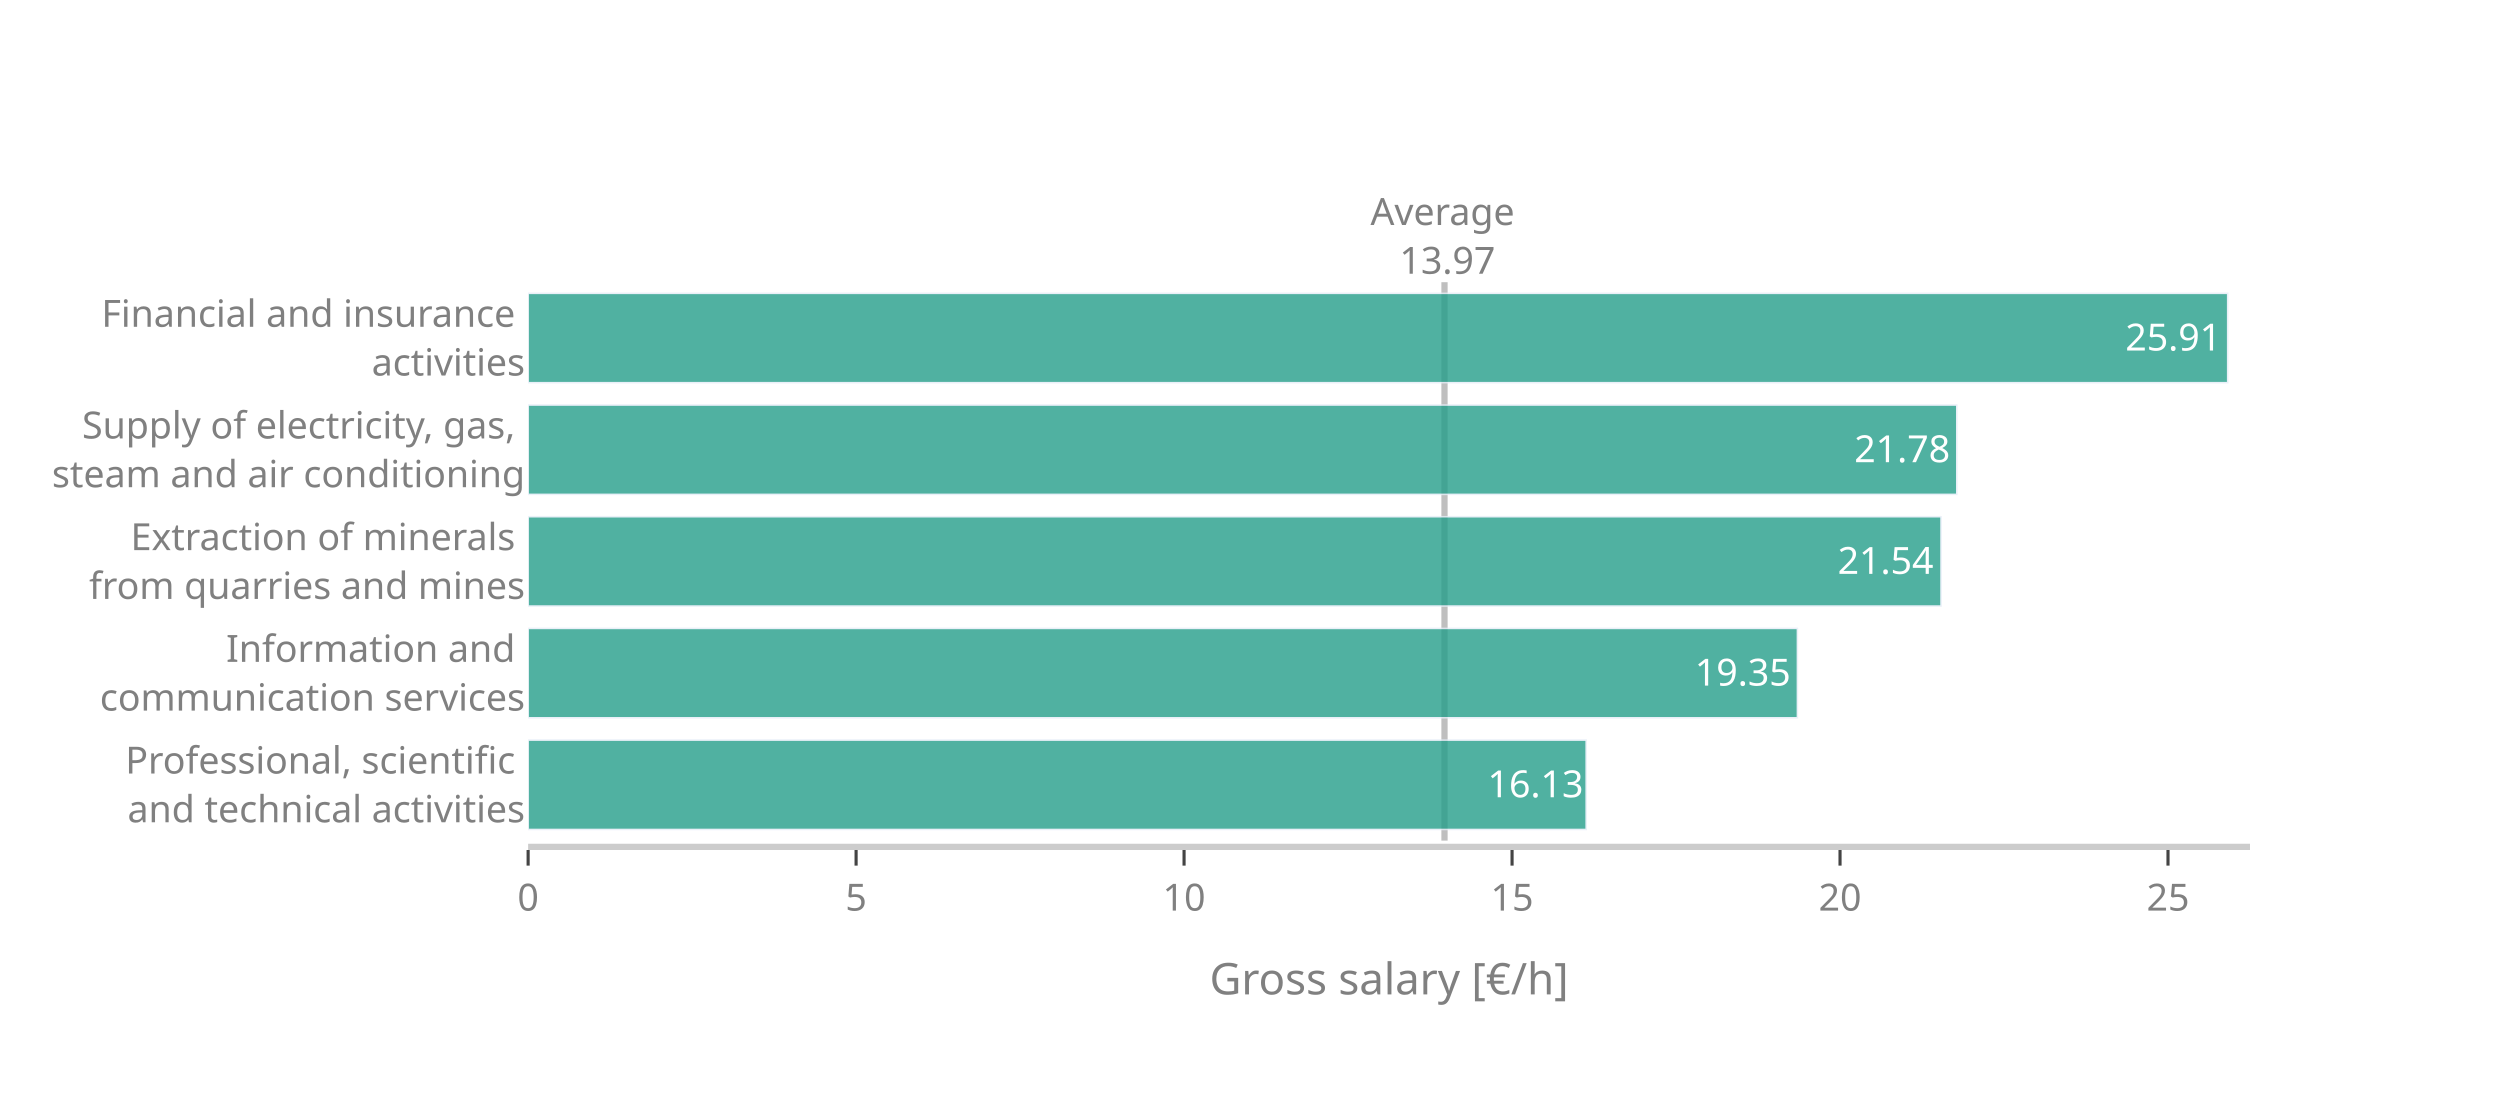
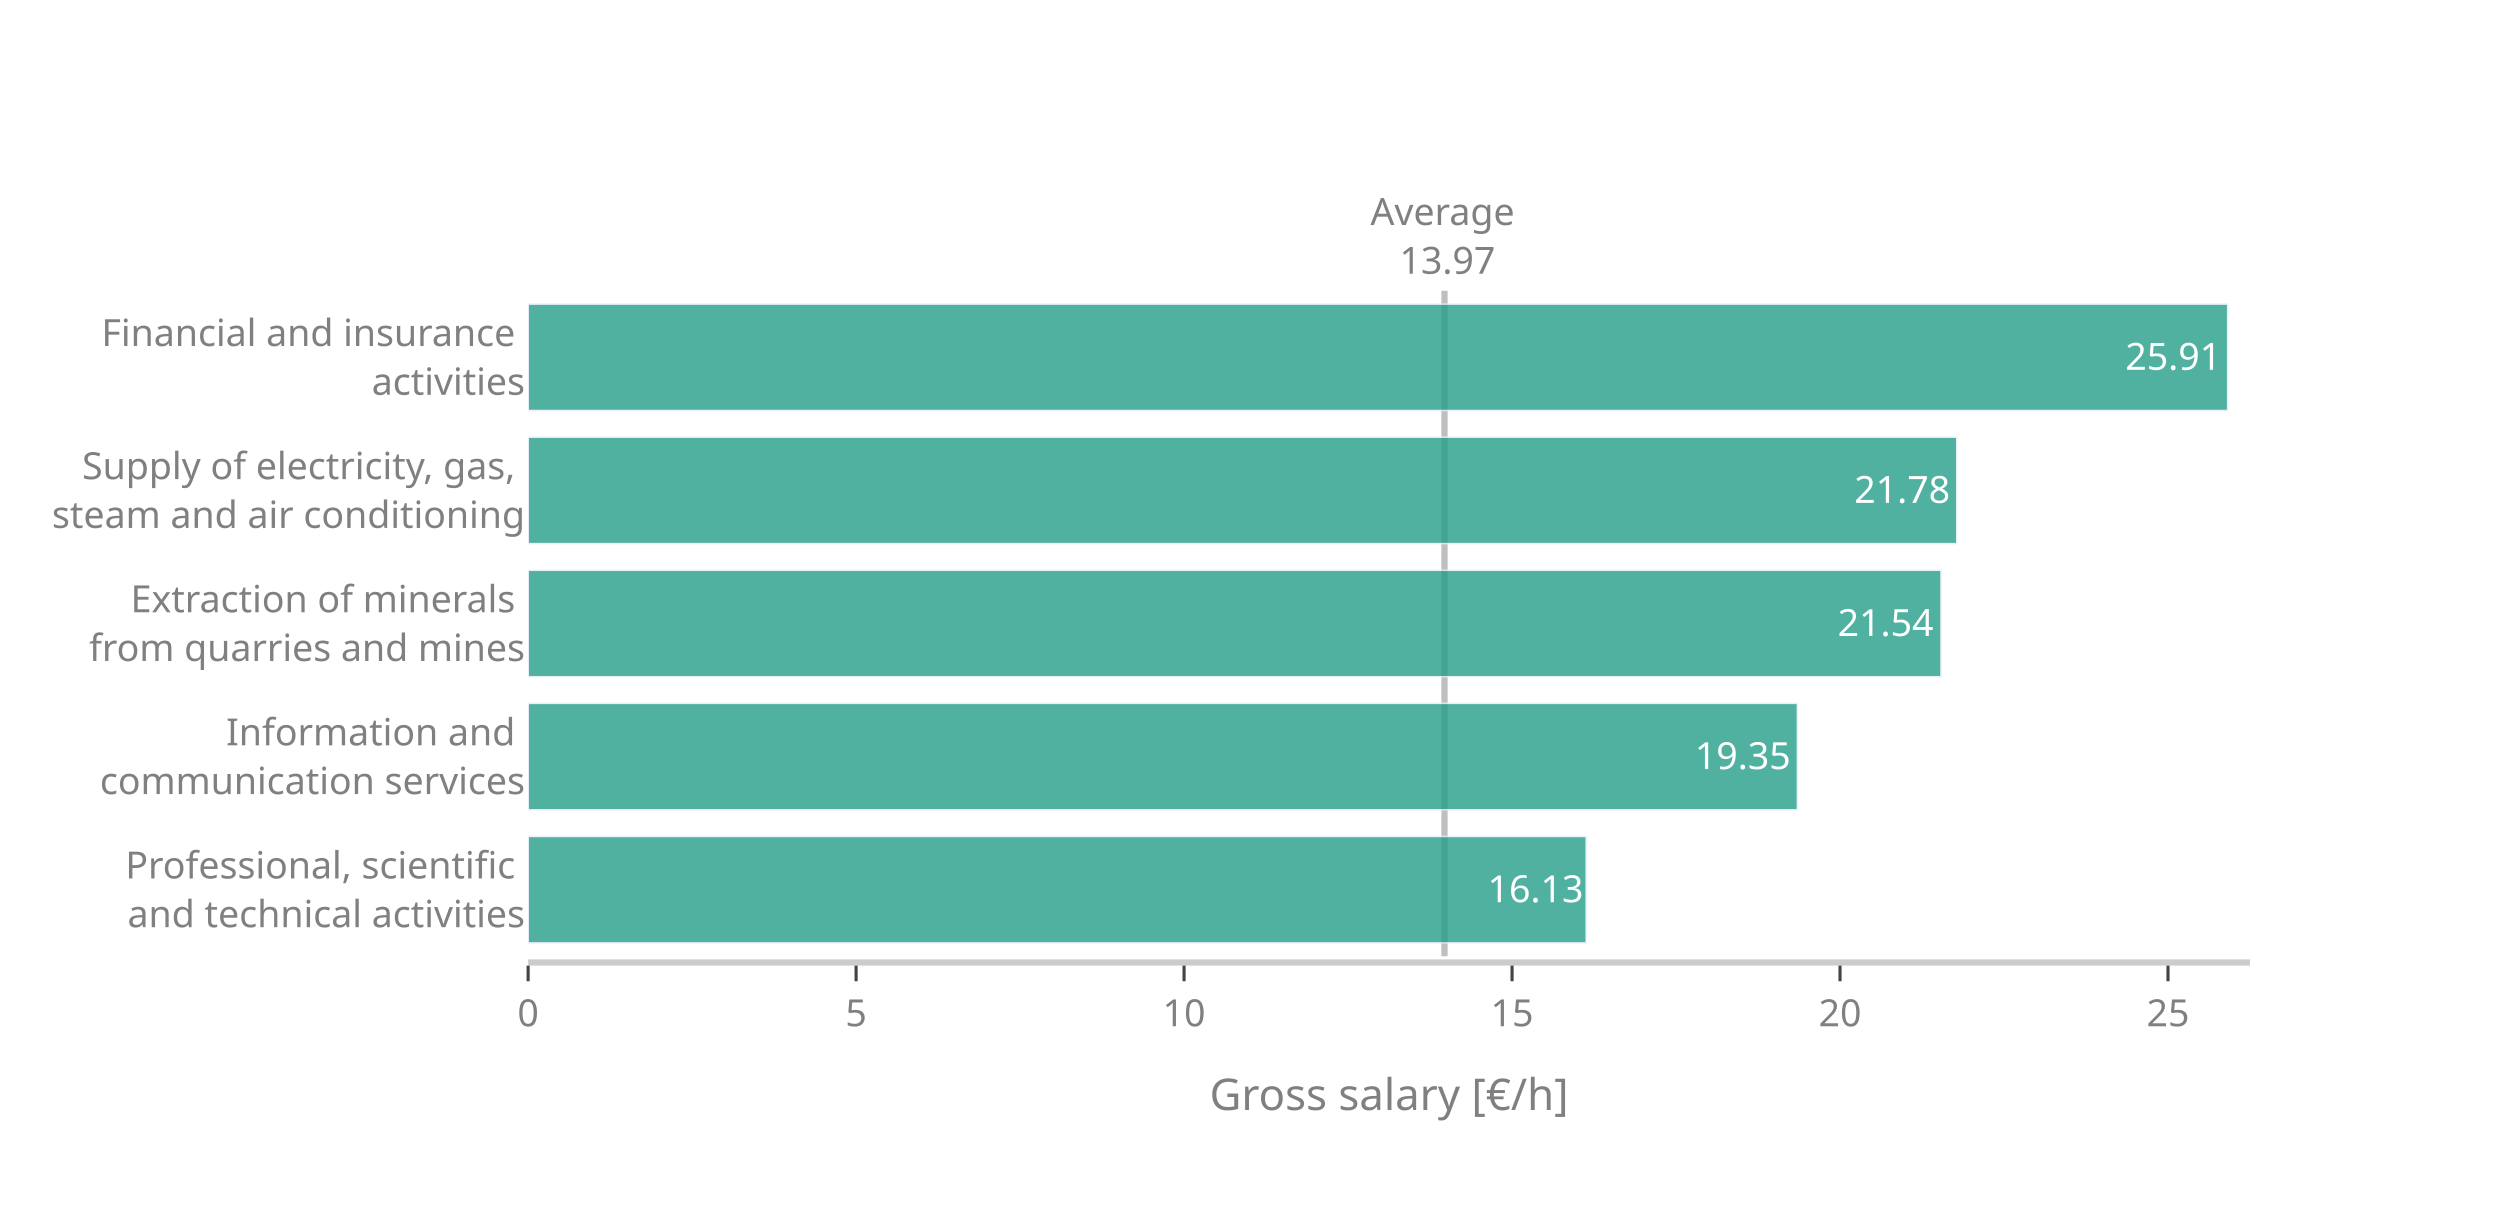
- <svg xmlns="http://www.w3.org/2000/svg" class="main-svg" width="800" height="350" style="" viewBox="0 0 800 350">
-   <rect x="0" y="0" width="800" height="350" style="fill: rgb(255, 255, 255); fill-opacity: 1;" />
-   <defs id="defs-e27f7e">
+ <svg xmlns="http://www.w3.org/2000/svg" class="main-svg" width="800" height="387" style="" viewBox="0 0 800 387">
+   <rect x="0" y="0" width="800" height="387" style="fill: rgb(255, 255, 255); fill-opacity: 1;" />
+   <defs id="defs-43ec29">
    <g class="clips">
-       <clipPath id="clipe27f7exyplot" class="plotclip">
-         <rect width="551" height="210" />
+       <clipPath id="clip43ec29xyplot" class="plotclip">
+         <rect width="551" height="247" />
      </clipPath>
-       <clipPath class="axesclip" id="clipe27f7ex">
-         <rect x="169" y="0" width="551" height="350" />
+       <clipPath class="axesclip" id="clip43ec29x">
+         <rect x="169" y="0" width="551" height="387" />
      </clipPath>
-       <clipPath class="axesclip" id="clipe27f7ey">
-         <rect x="0" y="60" width="800" height="210" />
+       <clipPath class="axesclip" id="clip43ec29y">
+         <rect x="0" y="60" width="800" height="247" />
      </clipPath>
-       <clipPath class="axesclip" id="clipe27f7exy">
-         <rect x="169" y="60" width="551" height="210" />
+       <clipPath class="axesclip" id="clip43ec29xy">
+         <rect x="169" y="60" width="551" height="247" />
      </clipPath>
    </g>
    <g class="gradients" />
    <g class="patterns" />
  </defs>
  <g class="bglayer" />
  <g class="layer-below">
    <g class="imagelayer" />
    <g class="shapelayer" />
  </g>
  <g class="cartesianlayer">
    <g class="subplot xy">
      <g class="layer-subplot">
        <g class="shapelayer">
-           <path data-index="0" fill-rule="evenodd" d="M462.24,269L462.24,90.3" clip-path="url(#clipe27f7exy)" style="opacity: 0.5; stroke: rgb(128, 128, 128); stroke-opacity: 1; fill: rgb(0, 0, 0); fill-opacity: 0; stroke-width: 2px;" />
+           <path data-index="0" fill-rule="evenodd" d="M462.24,306L462.24,93.04" clip-path="url(#clip43ec29xy)" style="opacity: 0.5; stroke: rgb(128, 128, 128); stroke-opacity: 1; fill: rgb(0, 0, 0); fill-opacity: 0; stroke-width: 2px;" />
        </g>
        <g class="imagelayer" />
      </g>
      <g class="gridlayer">
        <g class="x">
-           <path class="xgrid crisp" transform="translate(273.95,0)" d="M0,60v210" style="stroke: rgb(255, 255, 255); stroke-opacity: 1; stroke-width: 1px;" />
-           <path class="xgrid crisp" transform="translate(378.9,0)" d="M0,60v210" style="stroke: rgb(255, 255, 255); stroke-opacity: 1; stroke-width: 1px;" />
-           <path class="xgrid crisp" transform="translate(483.86,0)" d="M0,60v210" style="stroke: rgb(255, 255, 255); stroke-opacity: 1; stroke-width: 1px;" />
-           <path class="xgrid crisp" transform="translate(588.81,0)" d="M0,60v210" style="stroke: rgb(255, 255, 255); stroke-opacity: 1; stroke-width: 1px;" />
-           <path class="xgrid crisp" transform="translate(693.76,0)" d="M0,60v210" style="stroke: rgb(255, 255, 255); stroke-opacity: 1; stroke-width: 1px;" />
+           <path class="xgrid crisp" transform="translate(273.95,0)" d="M0,60v247" style="stroke: rgb(255, 255, 255); stroke-opacity: 1; stroke-width: 1px;" />
+           <path class="xgrid crisp" transform="translate(378.9,0)" d="M0,60v247" style="stroke: rgb(255, 255, 255); stroke-opacity: 1; stroke-width: 1px;" />
+           <path class="xgrid crisp" transform="translate(483.86,0)" d="M0,60v247" style="stroke: rgb(255, 255, 255); stroke-opacity: 1; stroke-width: 1px;" />
+           <path class="xgrid crisp" transform="translate(588.81,0)" d="M0,60v247" style="stroke: rgb(255, 255, 255); stroke-opacity: 1; stroke-width: 1px;" />
+           <path class="xgrid crisp" transform="translate(693.76,0)" d="M0,60v247" style="stroke: rgb(255, 255, 255); stroke-opacity: 1; stroke-width: 1px;" />
        </g>
        <g class="y" />
      </g>
      <g class="zerolinelayer">
-         <path class="xzl zl crisp" transform="translate(169,0)" d="M0,60v210" style="stroke: rgb(255, 255, 255); stroke-opacity: 1; stroke-width: 2px;" />
+         <path class="xzl zl crisp" transform="translate(169,0)" d="M0,60v247" style="stroke: rgb(255, 255, 255); stroke-opacity: 1; stroke-width: 2px;" />
      </g>
      <path class="xlines-below" />
      <path class="ylines-below" />
      <g class="overlines-below" />
      <g class="xaxislayer-below" />
      <g class="yaxislayer-below" />
      <g class="overaxes-below" />
-       <g class="plot" transform="translate(169,60)" clip-path="url(#clipe27f7exyplot)">
+       <g class="plot" transform="translate(169,60)" clip-path="url(#clip43ec29xyplot)">
        <g class="barlayer mlayer">
          <g class="trace bars" style="opacity: 0.8;">
            <g class="points">
              <g class="point">
-                 <path d="M0,205.43V176.83H338.58V205.43Z" style="vector-effect: non-scaling-stroke; opacity: 1; stroke-width: 0.5px; fill: rgb(36, 158, 137); fill-opacity: 1; stroke: rgb(229, 236, 246); stroke-opacity: 1;" />
-                 <text class="bartext bartext-inside" text-anchor="middle" data-notex="1" x="0" y="0" style="font-family: 'Bahnschrift Light'; font-size: 12px; fill: rgb(255, 255, 255); fill-opacity: 1; white-space: pre;" transform="translate(322.3612,195.13)">16.13 </text>
+                 <path d="M0,241.74V207.67H338.58V241.74Z" style="vector-effect: non-scaling-stroke; opacity: 1; stroke-width: 0.5px; fill: rgb(36, 158, 137); fill-opacity: 1; stroke: rgb(229, 236, 246); stroke-opacity: 1;" />
+                 <text class="bartext bartext-inside" text-anchor="middle" data-notex="1" x="0" y="0" style="font-family: 'Bahnschrift Light'; font-size: 12px; fill: rgb(255, 255, 255); fill-opacity: 1; white-space: pre;" transform="translate(322.3612,228.705)">16.13 </text>
              </g>
              <g class="point">
-                 <path d="M0,169.69V141.09H406.17V169.69Z" style="vector-effect: non-scaling-stroke; opacity: 1; stroke-width: 0.5px; fill: rgb(36, 158, 137); fill-opacity: 1; stroke: rgb(229, 236, 246); stroke-opacity: 1;" />
-                 <text class="bartext bartext-inside" text-anchor="middle" data-notex="1" x="0" y="0" style="font-family: 'Bahnschrift Light'; font-size: 12px; fill: rgb(255, 255, 255); fill-opacity: 1; white-space: pre;" transform="translate(388.6856,159.39)">19.35 </text>
+                 <path d="M0,199.15V165.07H406.17V199.15Z" style="vector-effect: non-scaling-stroke; opacity: 1; stroke-width: 0.5px; fill: rgb(36, 158, 137); fill-opacity: 1; stroke: rgb(229, 236, 246); stroke-opacity: 1;" />
+                 <text class="bartext bartext-inside" text-anchor="middle" data-notex="1" x="0" y="0" style="font-family: 'Bahnschrift Light'; font-size: 12px; fill: rgb(255, 255, 255); fill-opacity: 1; white-space: pre;" transform="translate(388.6856,186.11)">19.35 </text>
              </g>
              <g class="point">
-                 <path d="M0,133.94V105.35H452.13V133.94Z" style="vector-effect: non-scaling-stroke; opacity: 1; stroke-width: 0.5px; fill: rgb(36, 158, 137); fill-opacity: 1; stroke: rgb(229, 236, 246); stroke-opacity: 1;" />
-                 <text class="bartext bartext-inside" text-anchor="middle" data-notex="1" x="0" y="0" style="font-family: 'Bahnschrift Light'; font-size: 12px; fill: rgb(255, 255, 255); fill-opacity: 1; white-space: pre;" transform="translate(434.38,123.645)">21.54 </text>
+                 <path d="M0,156.56V122.48H452.13V156.56Z" style="vector-effect: non-scaling-stroke; opacity: 1; stroke-width: 0.5px; fill: rgb(36, 158, 137); fill-opacity: 1; stroke: rgb(229, 236, 246); stroke-opacity: 1;" />
+                 <text class="bartext bartext-inside" text-anchor="middle" data-notex="1" x="0" y="0" style="font-family: 'Bahnschrift Light'; font-size: 12px; fill: rgb(255, 255, 255); fill-opacity: 1; white-space: pre;" transform="translate(434.38,143.52)">21.54 </text>
              </g>
              <g class="point">
-                 <path d="M0,98.2V69.61H457.17V98.2Z" style="vector-effect: non-scaling-stroke; opacity: 1; stroke-width: 0.5px; fill: rgb(36, 158, 137); fill-opacity: 1; stroke: rgb(229, 236, 246); stroke-opacity: 1;" />
-                 <text class="bartext bartext-inside" text-anchor="middle" data-notex="1" x="0" y="0" style="font-family: 'Bahnschrift Light'; font-size: 12px; fill: rgb(255, 255, 255); fill-opacity: 1; white-space: pre;" transform="translate(439.7013,87.905)">21.78 </text>
+                 <path d="M0,113.96V79.89H457.17V113.96Z" style="vector-effect: non-scaling-stroke; opacity: 1; stroke-width: 0.5px; fill: rgb(36, 158, 137); fill-opacity: 1; stroke: rgb(229, 236, 246); stroke-opacity: 1;" />
+                 <text class="bartext bartext-inside" text-anchor="middle" data-notex="1" x="0" y="0" style="font-family: 'Bahnschrift Light'; font-size: 12px; fill: rgb(255, 255, 255); fill-opacity: 1; white-space: pre;" transform="translate(439.7013,100.925)">21.78 </text>
              </g>
              <g class="point">
-                 <path d="M0,62.46V33.87H543.86V62.46Z" style="vector-effect: non-scaling-stroke; opacity: 1; stroke-width: 0.5px; fill: rgb(36, 158, 137); fill-opacity: 1; stroke: rgb(229, 236, 246); stroke-opacity: 1;" />
-                 <text class="bartext bartext-inside" text-anchor="middle" data-notex="1" x="0" y="0" style="font-family: 'Bahnschrift Light'; font-size: 12px; fill: rgb(255, 255, 255); fill-opacity: 1; white-space: pre;" transform="translate(526.4381,52.165)">25.91 </text>
+                 <path d="M0,71.37V37.3H543.86V71.37Z" style="vector-effect: non-scaling-stroke; opacity: 1; stroke-width: 0.5px; fill: rgb(36, 158, 137); fill-opacity: 1; stroke: rgb(229, 236, 246); stroke-opacity: 1;" />
+                 <text class="bartext bartext-inside" text-anchor="middle" data-notex="1" x="0" y="0" style="font-family: 'Bahnschrift Light'; font-size: 12px; fill: rgb(255, 255, 255); fill-opacity: 1; white-space: pre;" transform="translate(526.4381,58.335)">25.91 </text>
              </g>
            </g>
          </g>
        </g>
      </g>
      <g class="overplot" />
-       <path class="xlines-above crisp" d="M169,271H720" style="fill: none; stroke-width: 2px; stroke: rgb(204, 204, 204); stroke-opacity: 1;" />
+       <path class="xlines-above crisp" d="M169,308H720" style="fill: none; stroke-width: 2px; stroke: rgb(204, 204, 204); stroke-opacity: 1;" />
      <path class="ylines-above crisp" d="M0,0" style="fill: none;" />
      <g class="overlines-above" />
      <g class="xaxislayer-above">
-         <path class="xtick ticks crisp" d="M0,272v5" transform="translate(169,0)" style="stroke: rgb(68, 68, 68); stroke-opacity: 1; stroke-width: 1px;" />
-         <path class="xtick ticks crisp" d="M0,272v5" transform="translate(273.95,0)" style="stroke: rgb(68, 68, 68); stroke-opacity: 1; stroke-width: 1px;" />
-         <path class="xtick ticks crisp" d="M0,272v5" transform="translate(378.9,0)" style="stroke: rgb(68, 68, 68); stroke-opacity: 1; stroke-width: 1px;" />
-         <path class="xtick ticks crisp" d="M0,272v5" transform="translate(483.86,0)" style="stroke: rgb(68, 68, 68); stroke-opacity: 1; stroke-width: 1px;" />
-         <path class="xtick ticks crisp" d="M0,272v5" transform="translate(588.81,0)" style="stroke: rgb(68, 68, 68); stroke-opacity: 1; stroke-width: 1px;" />
-         <path class="xtick ticks crisp" d="M0,272v5" transform="translate(693.76,0)" style="stroke: rgb(68, 68, 68); stroke-opacity: 1; stroke-width: 1px;" />
+         <path class="xtick ticks crisp" d="M0,309v5" transform="translate(169,0)" style="stroke: rgb(68, 68, 68); stroke-opacity: 1; stroke-width: 1px;" />
+         <path class="xtick ticks crisp" d="M0,309v5" transform="translate(273.95,0)" style="stroke: rgb(68, 68, 68); stroke-opacity: 1; stroke-width: 1px;" />
+         <path class="xtick ticks crisp" d="M0,309v5" transform="translate(378.9,0)" style="stroke: rgb(68, 68, 68); stroke-opacity: 1; stroke-width: 1px;" />
+         <path class="xtick ticks crisp" d="M0,309v5" transform="translate(483.86,0)" style="stroke: rgb(68, 68, 68); stroke-opacity: 1; stroke-width: 1px;" />
+         <path class="xtick ticks crisp" d="M0,309v5" transform="translate(588.81,0)" style="stroke: rgb(68, 68, 68); stroke-opacity: 1; stroke-width: 1px;" />
+         <path class="xtick ticks crisp" d="M0,309v5" transform="translate(693.76,0)" style="stroke: rgb(68, 68, 68); stroke-opacity: 1; stroke-width: 1px;" />
        <g class="xtick">
-           <text text-anchor="middle" x="0" y="291.4" transform="translate(169,0)" style="font-family: 'Bahnschrift Light'; font-size: 12px; fill: rgb(128, 128, 128); fill-opacity: 1; white-space: pre; opacity: 1;">0</text>
+           <text text-anchor="middle" x="0" y="328.4" transform="translate(169,0)" style="font-family: 'Bahnschrift Light'; font-size: 12px; fill: rgb(128, 128, 128); fill-opacity: 1; white-space: pre; opacity: 1;">0</text>
        </g>
        <g class="xtick">
-           <text text-anchor="middle" x="0" y="291.4" style="font-family: 'Bahnschrift Light'; font-size: 12px; fill: rgb(128, 128, 128); fill-opacity: 1; white-space: pre; opacity: 1;" transform="translate(273.95,0)">5</text>
+           <text text-anchor="middle" x="0" y="328.4" style="font-family: 'Bahnschrift Light'; font-size: 12px; fill: rgb(128, 128, 128); fill-opacity: 1; white-space: pre; opacity: 1;" transform="translate(273.95,0)">5</text>
        </g>
        <g class="xtick">
-           <text text-anchor="middle" x="0" y="291.4" style="font-family: 'Bahnschrift Light'; font-size: 12px; fill: rgb(128, 128, 128); fill-opacity: 1; white-space: pre; opacity: 1;" transform="translate(378.9,0)">10</text>
+           <text text-anchor="middle" x="0" y="328.4" style="font-family: 'Bahnschrift Light'; font-size: 12px; fill: rgb(128, 128, 128); fill-opacity: 1; white-space: pre; opacity: 1;" transform="translate(378.9,0)">10</text>
        </g>
        <g class="xtick">
-           <text text-anchor="middle" x="0" y="291.4" style="font-family: 'Bahnschrift Light'; font-size: 12px; fill: rgb(128, 128, 128); fill-opacity: 1; white-space: pre; opacity: 1;" transform="translate(483.86,0)">15</text>
+           <text text-anchor="middle" x="0" y="328.4" style="font-family: 'Bahnschrift Light'; font-size: 12px; fill: rgb(128, 128, 128); fill-opacity: 1; white-space: pre; opacity: 1;" transform="translate(483.86,0)">15</text>
        </g>
        <g class="xtick">
-           <text text-anchor="middle" x="0" y="291.4" style="font-family: 'Bahnschrift Light'; font-size: 12px; fill: rgb(128, 128, 128); fill-opacity: 1; white-space: pre; opacity: 1;" transform="translate(588.81,0)">20</text>
+           <text text-anchor="middle" x="0" y="328.4" style="font-family: 'Bahnschrift Light'; font-size: 12px; fill: rgb(128, 128, 128); fill-opacity: 1; white-space: pre; opacity: 1;" transform="translate(588.81,0)">20</text>
        </g>
        <g class="xtick">
-           <text text-anchor="middle" x="0" y="291.4" style="font-family: 'Bahnschrift Light'; font-size: 12px; fill: rgb(128, 128, 128); fill-opacity: 1; white-space: pre; opacity: 1;" transform="translate(693.76,0)">25</text>
+           <text text-anchor="middle" x="0" y="328.4" style="font-family: 'Bahnschrift Light'; font-size: 12px; fill: rgb(128, 128, 128); fill-opacity: 1; white-space: pre; opacity: 1;" transform="translate(693.76,0)">25</text>
        </g>
      </g>
      <g class="yaxislayer-above">
        <g class="ytick">
-           <text text-anchor="end" x="168" y="4.2" transform="translate(0,251.13)translate(0,-7.8)" style="font-family: 'Bahnschrift Light'; font-size: 12px; fill: rgb(128, 128, 128); fill-opacity: 1; white-space: pre; opacity: 1;">
+           <text text-anchor="end" x="168" y="4.2" transform="translate(0,284.7)translate(0,-7.8)" style="font-family: 'Bahnschrift Light'; font-size: 12px; fill: rgb(128, 128, 128); fill-opacity: 1; white-space: pre; opacity: 1;">
            <tspan class="line" dy="0em" x="168" y="4.2">Professional, scientific  </tspan>
            <tspan class="line" dy="1.3em" x="168" y="4.2">and technical activities  </tspan>
          </text>
        </g>
        <g class="ytick">
-           <text text-anchor="end" x="168" y="4.2" transform="translate(0,215.39)translate(0,-7.8)" style="font-family: 'Bahnschrift Light'; font-size: 12px; fill: rgb(128, 128, 128); fill-opacity: 1; white-space: pre; opacity: 1;">
+           <text text-anchor="end" x="168" y="4.2" transform="translate(0,242.11)translate(0,-7.8)" style="font-family: 'Bahnschrift Light'; font-size: 12px; fill: rgb(128, 128, 128); fill-opacity: 1; white-space: pre; opacity: 1;">
            <tspan class="line" dy="0em" x="168" y="4.2">Information and  </tspan>
            <tspan class="line" dy="1.3em" x="168" y="4.2">      communication services  </tspan>
          </text>
        </g>
        <g class="ytick">
-           <text text-anchor="end" x="168" y="4.2" transform="translate(0,179.65)translate(0,-7.8)" style="font-family: 'Bahnschrift Light'; font-size: 12px; fill: rgb(128, 128, 128); fill-opacity: 1; white-space: pre; opacity: 1;">
+           <text text-anchor="end" x="168" y="4.2" transform="translate(0,199.52)translate(0,-7.8)" style="font-family: 'Bahnschrift Light'; font-size: 12px; fill: rgb(128, 128, 128); fill-opacity: 1; white-space: pre; opacity: 1;">
            <tspan class="line" dy="0em" x="168" y="4.2">Extraction of minerals  </tspan>
            <tspan class="line" dy="1.3em" x="168" y="4.2">from quarries and mines  </tspan>
          </text>
        </g>
        <g class="ytick">
-           <text text-anchor="end" x="168" y="4.2" transform="translate(0,143.91)translate(0,-7.8)" style="font-family: 'Bahnschrift Light'; font-size: 12px; fill: rgb(128, 128, 128); fill-opacity: 1; white-space: pre; opacity: 1;">
+           <text text-anchor="end" x="168" y="4.2" transform="translate(0,156.93)translate(0,-7.8)" style="font-family: 'Bahnschrift Light'; font-size: 12px; fill: rgb(128, 128, 128); fill-opacity: 1; white-space: pre; opacity: 1;">
            <tspan class="line" dy="0em" x="168" y="4.2">Supply of electricity, gas,  </tspan>
            <tspan class="line" dy="1.3em" x="168" y="4.2">steam and air conditioning  </tspan>
          </text>
        </g>
        <g class="ytick">
-           <text text-anchor="end" x="168" y="4.2" transform="translate(0,108.17)translate(0,-7.8)" style="font-family: 'Bahnschrift Light'; font-size: 12px; fill: rgb(128, 128, 128); fill-opacity: 1; white-space: pre; opacity: 1;">
+           <text text-anchor="end" x="168" y="4.2" transform="translate(0,114.33)translate(0,-7.8)" style="font-family: 'Bahnschrift Light'; font-size: 12px; fill: rgb(128, 128, 128); fill-opacity: 1; white-space: pre; opacity: 1;">
            <tspan class="line" dy="0em" x="168" y="4.2">Financial and insurance  </tspan>
            <tspan class="line" dy="1.3em" x="168" y="4.2">activities  </tspan>
          </text>
        </g>
      </g>
      <g class="overaxes-above" />
    </g>
  </g>
  <g class="polarlayer" />
  <g class="ternarylayer" />
  <g class="geolayer" />
  <g class="funnelarealayer" />
  <g class="pielayer" />
  <g class="iciclelayer" />
  <g class="treemaplayer" />
  <g class="sunburstlayer" />
  <g class="glimages" />
-   <defs id="topdefs-e27f7e">
+   <defs id="topdefs-43ec29">
    <g class="clips" />
  </defs>
  <g class="layer-above">
    <g class="imagelayer" />
    <g class="shapelayer" />
  </g>
  <g class="infolayer">
    <g class="g-gtitle" />
    <g class="g-xtitle">
-       <text class="xtitle" x="444.5" y="318.206" text-anchor="middle" style="font-family: 'Bahnschrift Light'; font-size: 14px; fill: rgb(128, 128, 128); opacity: 1; font-weight: normal; white-space: pre;">Gross salary [€/h]</text>
+       <text class="xtitle" x="444.5" y="355.206" text-anchor="middle" style="font-family: 'Bahnschrift Light'; font-size: 14px; fill: rgb(128, 128, 128); opacity: 1; font-weight: normal; white-space: pre;">Gross salary [€/h]</text>
    </g>
    <g class="g-ytitle" />
    <g class="annotation" data-index="0" style="opacity: 1;">
      <g class="annotation-text-g" transform="rotate(0,462.24,76)">
        <g class="cursor-pointer" transform="translate(438,60)">
          <rect class="bg" x="0.5" y="0.5" width="48" height="31" style="stroke-width: 1px; stroke: rgb(0, 0, 0); stroke-opacity: 0; fill: rgb(0, 0, 0); fill-opacity: 0;" />
          <text class="annotation-text" text-anchor="middle" x="25.172" y="12" style="font-family: 'Bahnschrift Light'; font-size: 12px; fill: rgb(128, 128, 128); fill-opacity: 1; white-space: pre;">
            <tspan class="line" dy="0em" x="25.172" y="12">Average</tspan>
            <tspan class="line" dy="1.3em" x="25.172" y="12">13.97</tspan>
          </text>
        </g>
      </g>
    </g>
  </g>
</svg>
